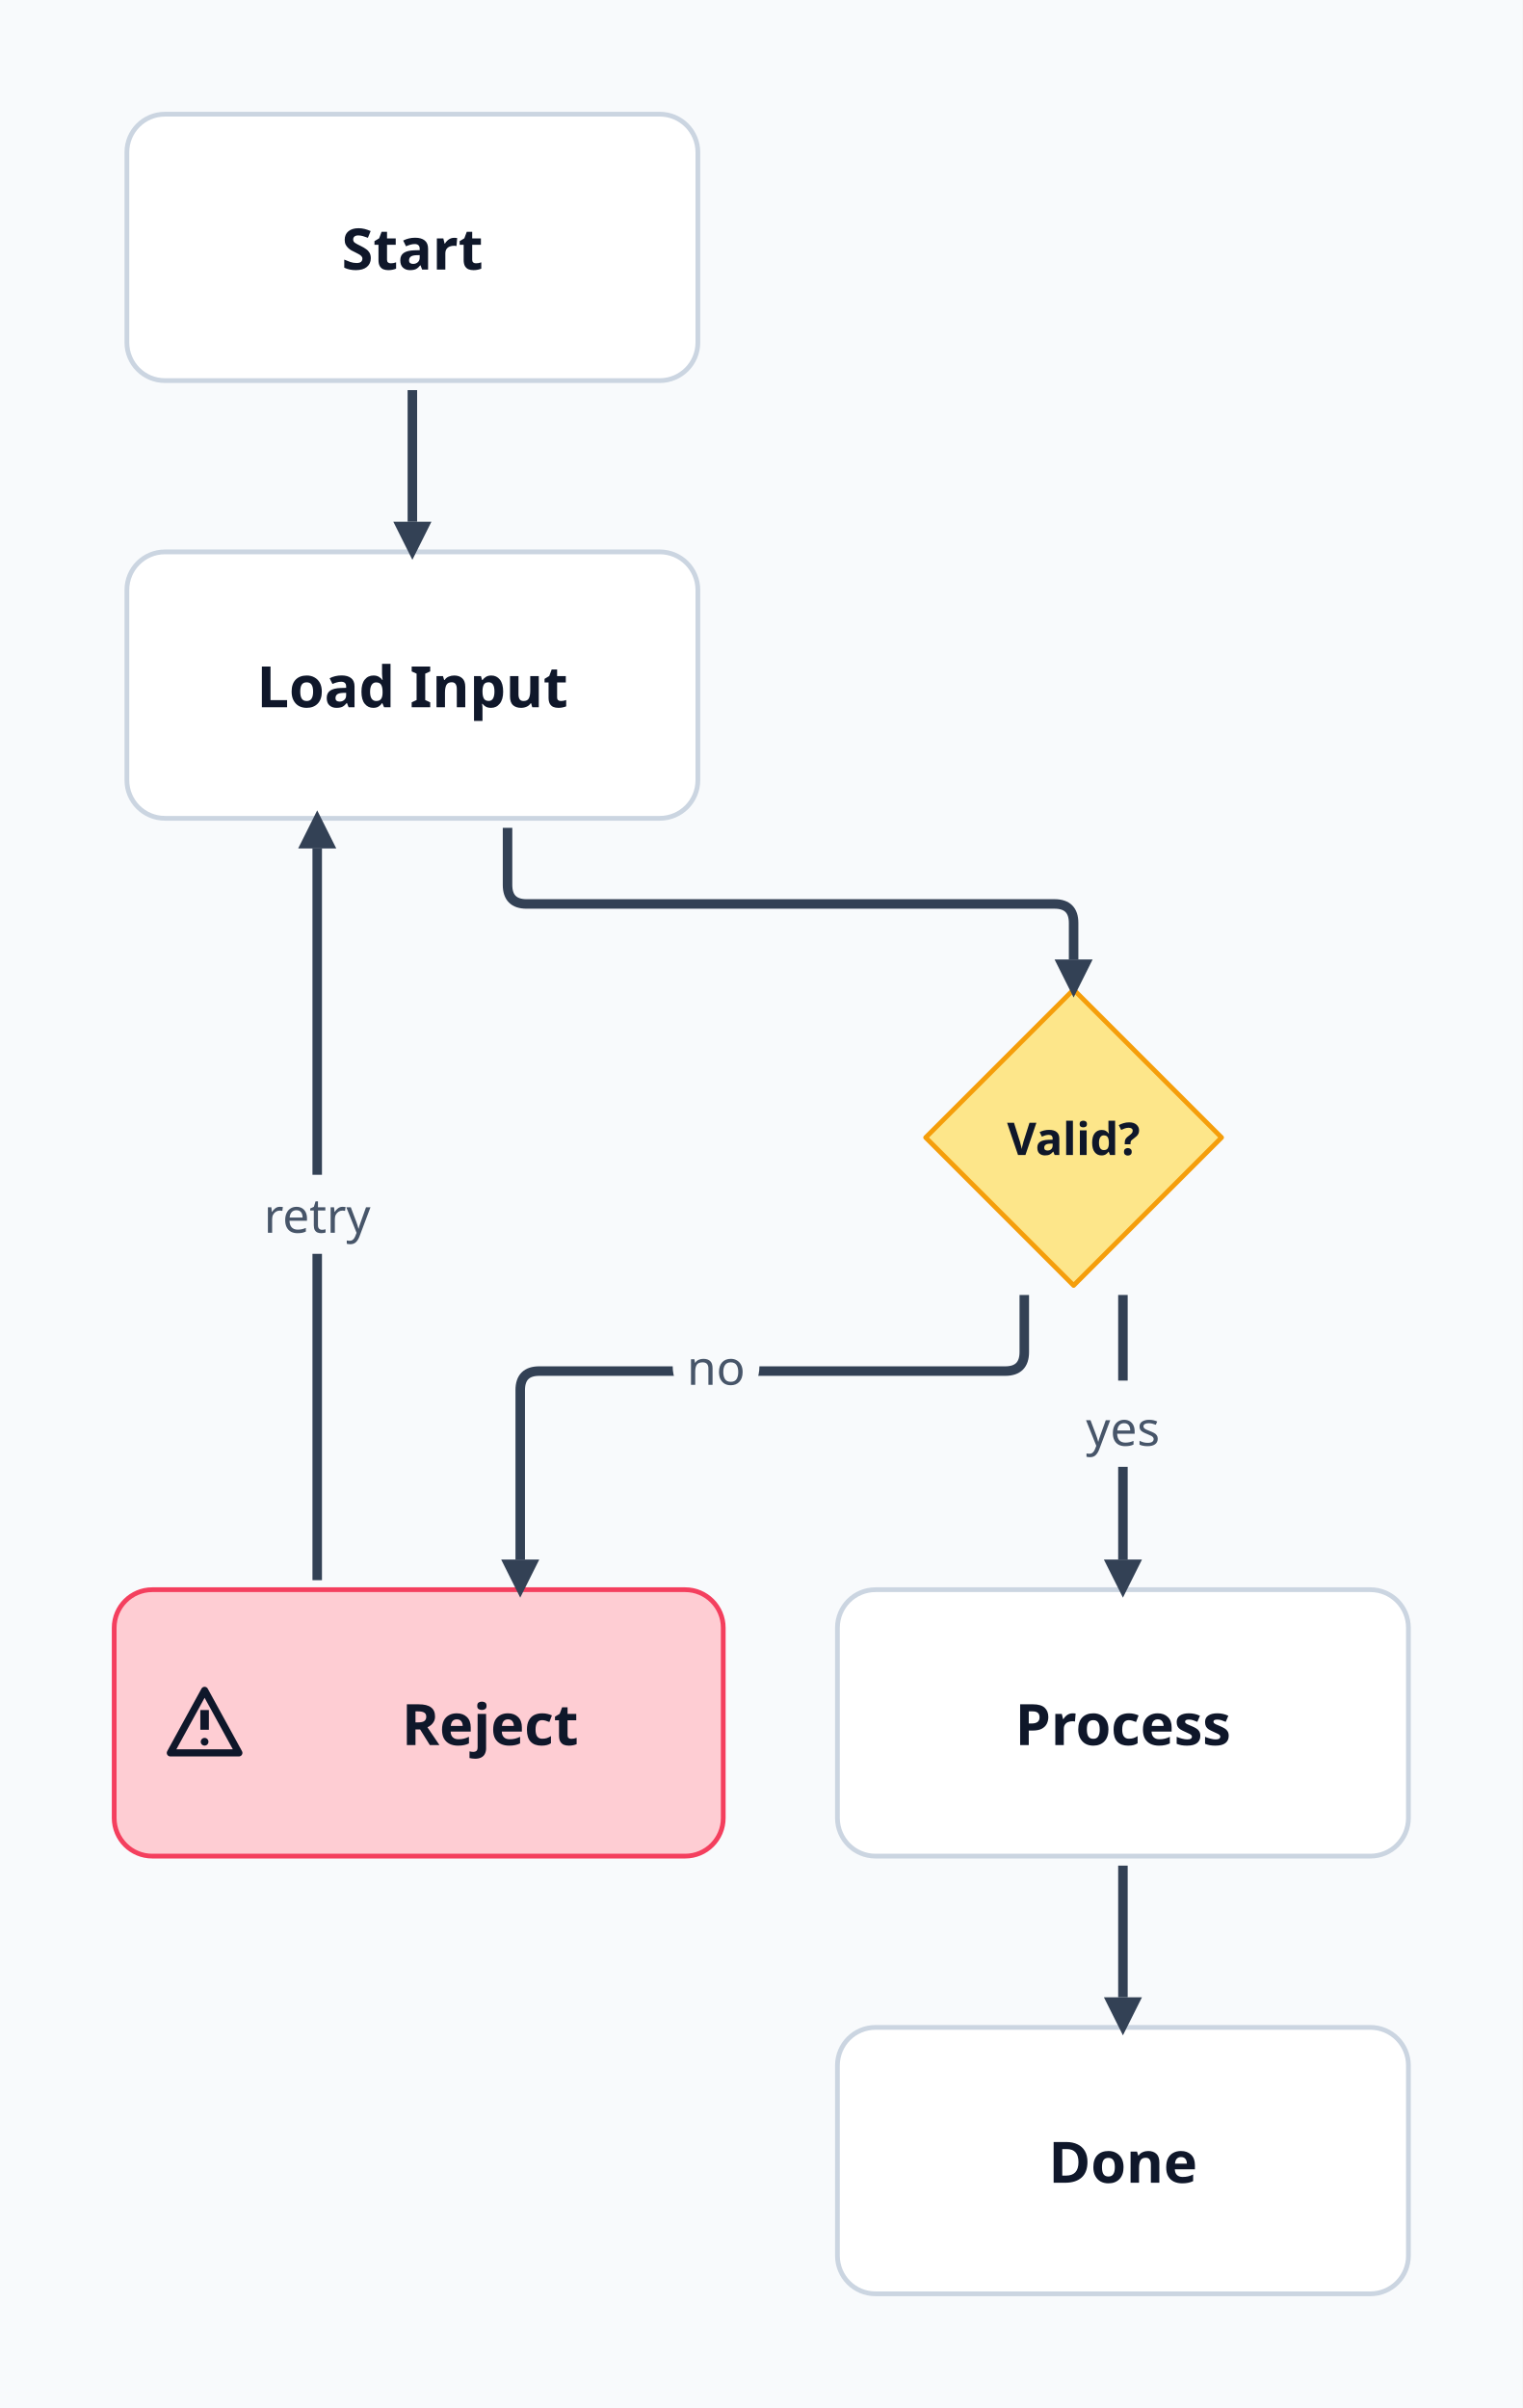
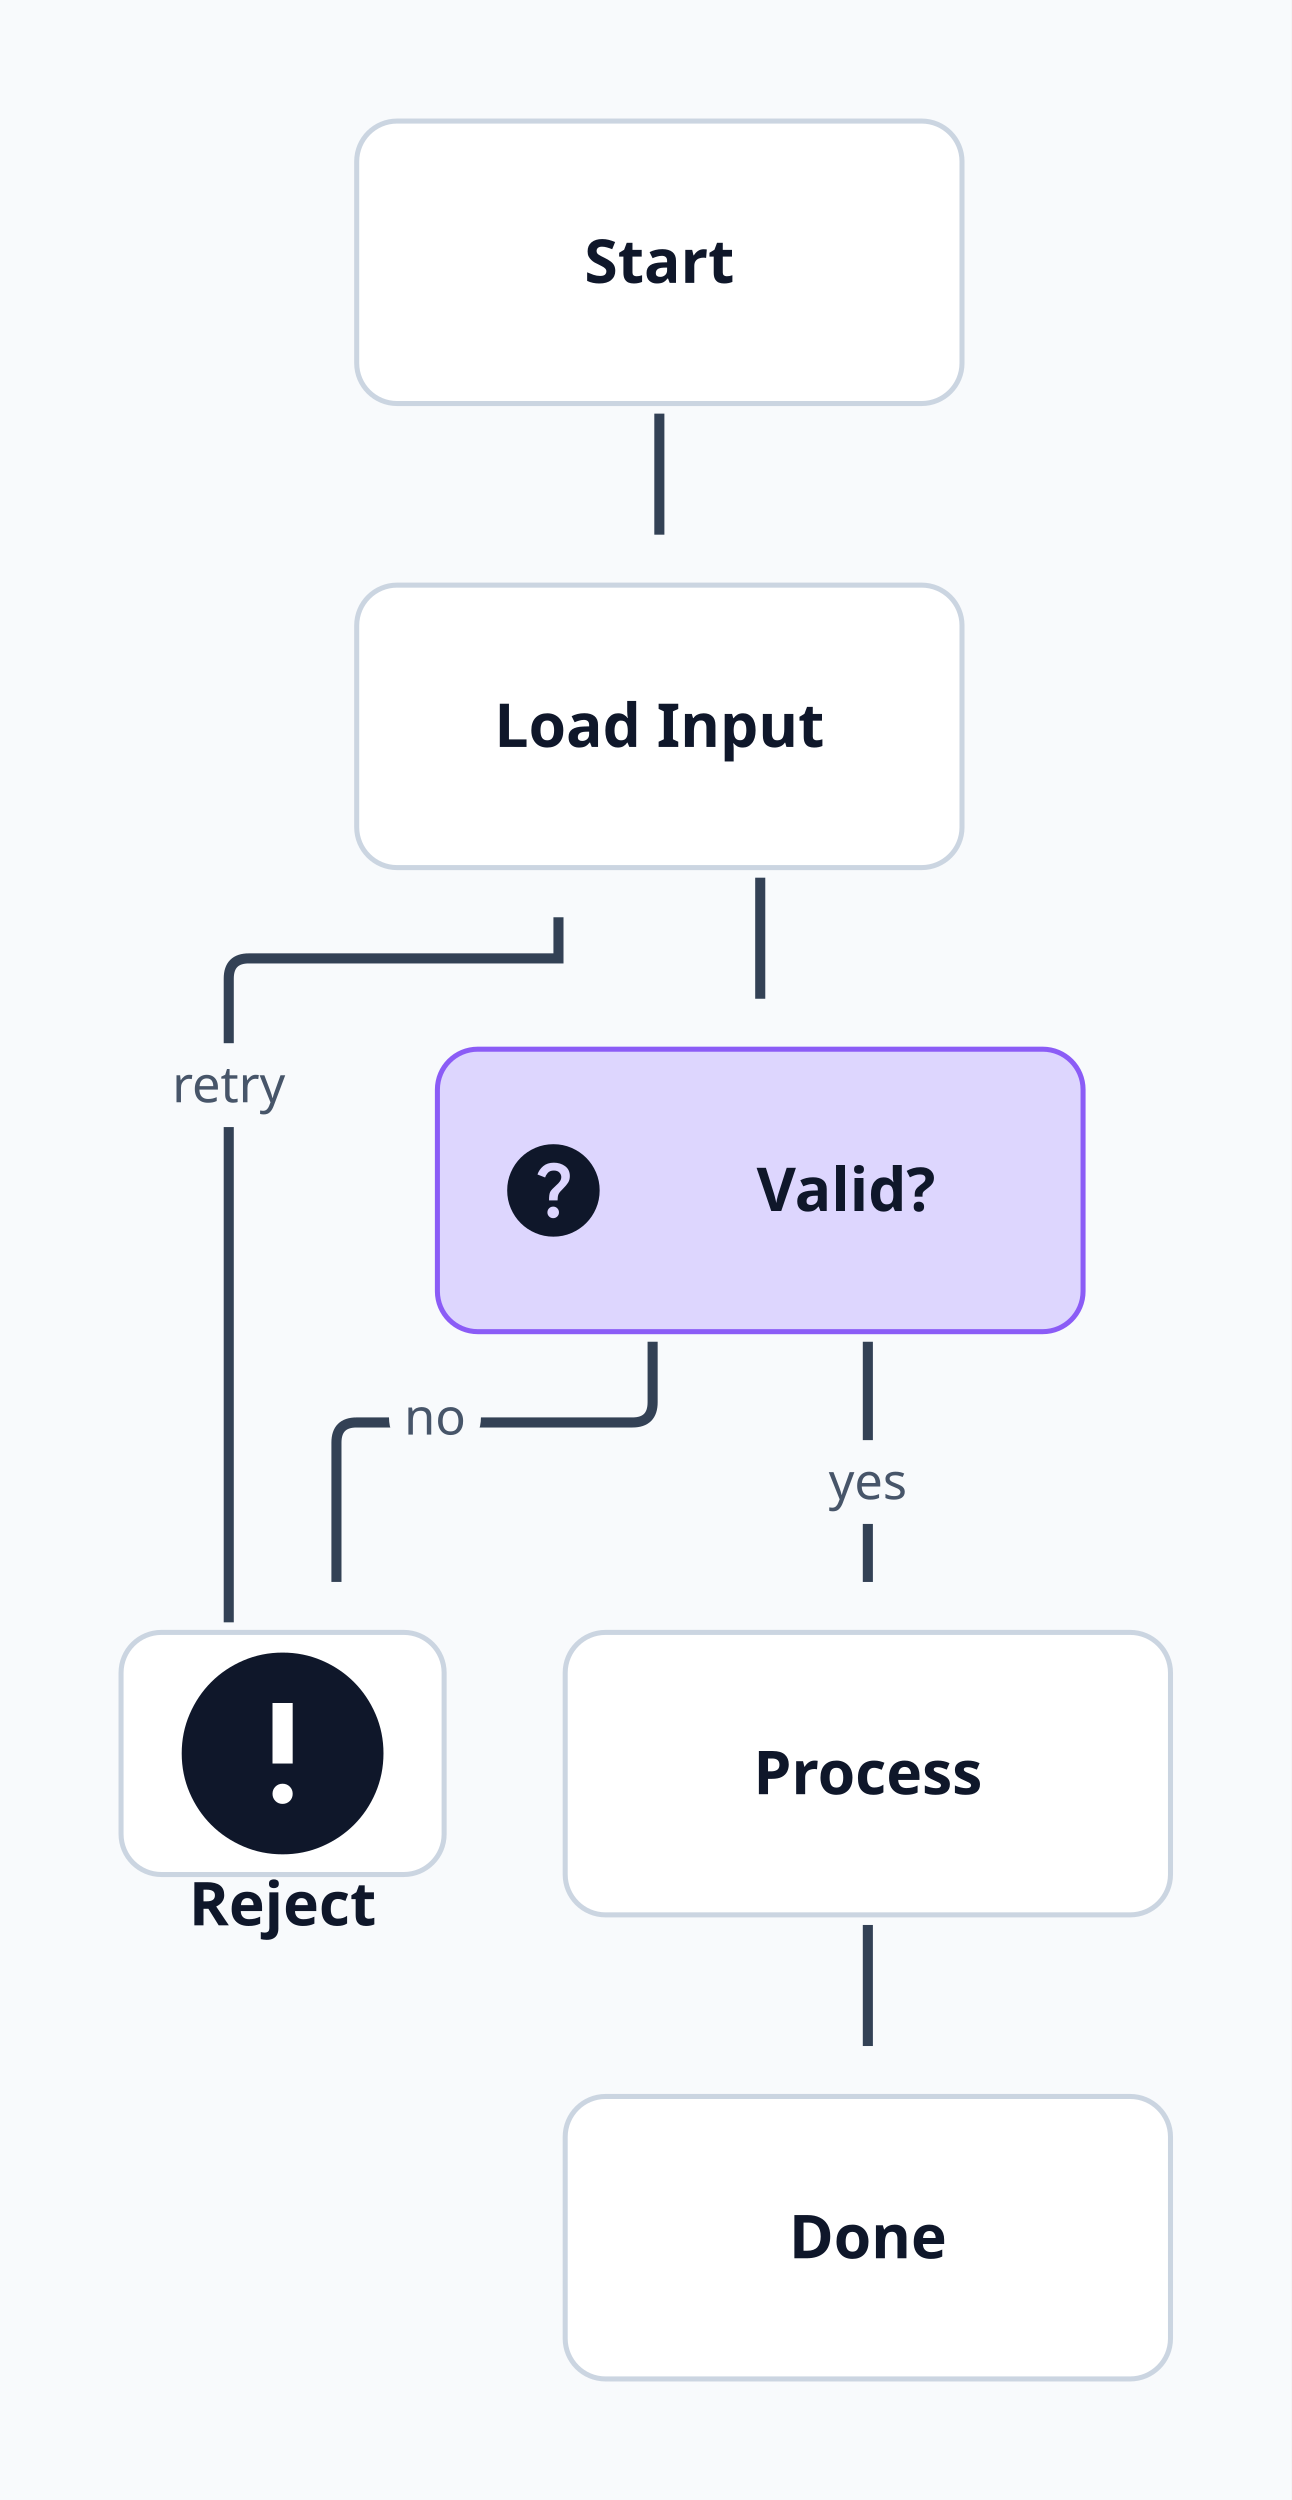
- <svg xmlns="http://www.w3.org/2000/svg" viewBox="0 0 320 506.138">
+ <svg xmlns="http://www.w3.org/2000/svg" viewBox="0 0 256.048 495.62">
  <defs>
    <filter id="cora-shadow-blur" x="-50%" y="-50%" width="200%" height="200%">
      <feGaussianBlur stdDeviation="0" />
    </filter>
-     <marker id="cora-marker-arrow" markerWidth="8" markerHeight="8" refX="0" refY="4" orient="auto" markerUnits="userSpaceOnUse">
+     <marker id="cora-marker-arrow" markerWidth="8" markerHeight="8" refX="8" refY="4" orient="auto-start-reverse" markerUnits="userSpaceOnUse">
      <path d="M 0 0 L 8 4 L 0 8 z" fill="#334155" />
    </marker>
-     <marker id="cora-marker-circle" markerWidth="8" markerHeight="8" refX="4" refY="4" orient="auto" markerUnits="userSpaceOnUse">
+     <marker id="cora-marker-circle" markerWidth="8" markerHeight="8" refX="4" refY="4" orient="auto-start-reverse" markerUnits="userSpaceOnUse">
      <circle cx="4" cy="4" r="2.88" fill="none" stroke="#334155" stroke-width="1.5" />
    </marker>
-     <marker id="cora-marker-filled-circle" markerWidth="8" markerHeight="8" refX="4" refY="4" orient="auto" markerUnits="userSpaceOnUse">
+     <marker id="cora-marker-filled-circle" markerWidth="8" markerHeight="8" refX="4" refY="4" orient="auto-start-reverse" markerUnits="userSpaceOnUse">
      <circle cx="4" cy="4" r="2.88" fill="#334155" />
    </marker>
+     <marker id="cora-marker-diamond" markerWidth="8" markerHeight="8" refX="4" refY="4" orient="auto-start-reverse" markerUnits="userSpaceOnUse">
+       <path d="M 4 0 L 8 4 L 4 8 L 0 4 Z" fill="none" stroke="#334155" stroke-width="1.5" />
+     </marker>
+     <marker id="cora-marker-filled-diamond" markerWidth="8" markerHeight="8" refX="4" refY="4" orient="auto-start-reverse" markerUnits="userSpaceOnUse">
+       <path d="M 4 0 L 8 4 L 4 8 L 0 4 Z" fill="#334155" />
+     </marker>
+     <marker id="cora-marker-square" markerWidth="8" markerHeight="8" refX="4" refY="4" orient="auto-start-reverse" markerUnits="userSpaceOnUse">
+       <rect x="1.12" y="1.12" width="5.76" height="5.76" fill="none" stroke="#334155" stroke-width="1.5" />
+     </marker>
+     <marker id="cora-marker-filled-square" markerWidth="8" markerHeight="8" refX="4" refY="4" orient="auto-start-reverse" markerUnits="userSpaceOnUse">
+       <rect x="1.12" y="1.12" width="5.76" height="5.76" fill="#334155" />
+     </marker>
  </defs>
-   <rect x="0" y="0" width="320" height="506.138" fill="#f8fafc" />
+   <rect x="0" y="0" width="256.048" height="495.62" fill="#f8fafc" />
  <g id="groups" />
  <g id="nodes">
    <g>
-       <rect x="26.667" y="24" width="120" height="56" rx="8" ry="8" fill="#ffffff" stroke="#cbd5e1" stroke-width="1" />
-       <text x="86.667" y="56.656" text-anchor="middle" font-family="'Noto Sans', sans-serif" font-size="12" font-weight="600" fill="#0f172a">
-         <tspan x="86.667" dy="0">Start</tspan>
+       <rect x="70.715" y="24" width="120" height="56" rx="8" ry="8" fill="#ffffff" stroke="#cbd5e1" stroke-width="1" />
+       <text x="130.715" y="56.08" text-anchor="middle" font-family="'Noto Sans', sans-serif" font-size="12" font-weight="600" fill="#0f172a">
+         <tspan x="130.715" dy="0">Start</tspan>
      </text>
    </g>
    <g>
-       <rect x="26.667" y="116" width="120" height="56" rx="8" ry="8" fill="#ffffff" stroke="#cbd5e1" stroke-width="1" />
-       <text x="86.667" y="148.656" text-anchor="middle" font-family="'Noto Sans', sans-serif" font-size="12" font-weight="600" fill="#0f172a">
-         <tspan x="86.667" dy="0">Load Input</tspan>
+       <rect x="70.715" y="116" width="120" height="56" rx="8" ry="8" fill="#ffffff" stroke="#cbd5e1" stroke-width="1" />
+       <text x="130.715" y="148.08" text-anchor="middle" font-family="'Noto Sans', sans-serif" font-size="12" font-weight="600" fill="#0f172a">
+         <tspan x="130.715" dy="0">Load Input</tspan>
      </text>
    </g>
    <g>
-       <polygon points="225.635,208 256.729,239.094 225.635,270.188 194.541,239.094" fill="#fde68a" stroke="#f59e0b" stroke-width="1" stroke-linejoin="round" />
-       <text x="225.635" y="242.766" text-anchor="middle" font-family="'Noto Sans', sans-serif" font-size="9.464" font-weight="600" fill="#0f172a" textLength="31.8" lengthAdjust="spacingAndGlyphs">
-         <tspan x="225.635" dy="0">Valid?</tspan>
+       <rect x="86.715" y="208" width="128" height="56" rx="8" ry="8" fill="#ddd6fe" stroke="#8b5cf6" stroke-width="1" />
+       <g transform="translate(98.71467 225)">
+         <svg width="22" height="22" viewBox="0 0 24 24" style="color:#0f172a">
+           <g fill="currentColor">
+             <path fill="currentColor" d="M12.838 17.638q.362-.363.362-.888t-.362-.888t-.888-.362t-.887.363t-.363.887t.363.888t.887.362t.888-.363M11.05 14.15h1.85q0-.825.188-1.3t1.062-1.3q.65-.65 1.025-1.238T15.55 8.9q0-1.4-1.025-2.15T12.1 6q-1.425 0-2.312.75T8.55 8.55l1.65.65q.125-.45.563-.975T12.1 7.7q.8 0 1.2.438t.4.962q0 .5-.3.938t-.75.812q-1.1.975-1.35 1.475t-.25 1.825M12 22q-2.075 0-3.9-.787t-3.175-2.138T2.788 15.9T2 12t.788-3.9t2.137-3.175T8.1 2.788T12 2t3.9.788t3.175 2.137T21.213 8.1T22 12t-.788 3.9t-2.137 3.175t-3.175 2.138T12 22" />
+           </g>
+         </svg>
+       </g>
+       <text x="167.715" y="240.08" text-anchor="middle" font-family="'Noto Sans', sans-serif" font-size="12" font-weight="600" fill="#0f172a">
+         <tspan x="167.715" dy="0">Valid?</tspan>
      </text>
    </g>
    <g>
-       <rect x="176" y="334.138" width="120" height="56" rx="8" ry="8" fill="#ffffff" stroke="#cbd5e1" stroke-width="1" />
-       <text x="236" y="366.794" text-anchor="middle" font-family="'Noto Sans', sans-serif" font-size="12" font-weight="600" fill="#0f172a">
-         <tspan x="236" dy="0">Process</tspan>
+       <rect x="112.048" y="323.62" width="120" height="56" rx="8" ry="8" fill="#ffffff" stroke="#cbd5e1" stroke-width="1" />
+       <text x="172.048" y="355.7" text-anchor="middle" font-family="'Noto Sans', sans-serif" font-size="12" font-weight="600" fill="#0f172a">
+         <tspan x="172.048" dy="0">Process</tspan>
      </text>
    </g>
    <g>
-       <rect x="24" y="334.138" width="128" height="56" rx="8" ry="8" fill="#fecdd3" stroke="#f43f5e" stroke-width="1" />
-       <g transform="translate(34 353.1381)" role="img" aria-label="warning">
-         <path d="M 9 2.16 L 16.2 15.3 H 1.8 Z" fill="none" stroke="#0f172a" stroke-linejoin="round" stroke-width="1.5" />
-         <path d="M 9 6.3 V 10.44" stroke="#0f172a" stroke-width="1.8" />
-         <circle cx="9" cy="12.96" r="0.81" fill="#0f172a" />
+       <rect x="24" y="323.62" width="64.048" height="48" rx="8" ry="8" fill="#ffffff" stroke="#cbd5e1" stroke-width="1" />
+       <g transform="translate(32.024 323.62)" role="img" aria-label="Reject">
+         <svg width="48" height="48" viewBox="0 0 24 24" style="color:#0f172a">
+           <g fill="currentColor">
+             <path fill="currentColor" d="M12.713 16.713Q13 16.425 13 16t-.288-.712T12 15t-.712.288T11 16t.288.713T12 17t.713-.288M11 13h2V7h-2zm1 9q-2.075 0-3.9-.788t-3.175-2.137T2.788 15.9T2 12t.788-3.9t2.137-3.175T8.1 2.788T12 2t3.9.788t3.175 2.137T21.213 8.1T22 12t-.788 3.9t-2.137 3.175t-3.175 2.138T12 22" />
+           </g>
+         </svg>
      </g>
-       <text x="103" y="366.794" text-anchor="middle" font-family="'Noto Sans', sans-serif" font-size="12" font-weight="600" fill="#0f172a">
-         <tspan x="103" dy="0">Reject</tspan>
+       <text x="56.024" y="381.7" text-anchor="middle" font-family="'Noto Sans', sans-serif" font-size="12" font-weight="600" fill="#0f172a">
+         <tspan x="56.024" dy="0">Reject</tspan>
      </text>
    </g>
    <g>
-       <rect x="176" y="426.138" width="120" height="56" rx="8" ry="8" fill="#ffffff" stroke="#cbd5e1" stroke-width="1" />
-       <text x="236" y="458.794" text-anchor="middle" font-family="'Noto Sans', sans-serif" font-size="12" font-weight="600" fill="#0f172a">
-         <tspan x="236" dy="0">Done</tspan>
+       <rect x="112.048" y="415.62" width="120" height="56" rx="8" ry="8" fill="#ffffff" stroke="#cbd5e1" stroke-width="1" />
+       <text x="172.048" y="447.7" text-anchor="middle" font-family="'Noto Sans', sans-serif" font-size="12" font-weight="600" fill="#0f172a">
+         <tspan x="172.048" dy="0">Done</tspan>
      </text>
    </g>
  </g>
  <g id="edges">
-     <path d="M 86.667 82 L 86.667 109.67" fill="none" stroke="#334155" stroke-width="2" marker-end="url(#cora-marker-arrow)" />
-     <path d="M 106.667 174 L 106.667 186 Q 106.667 190 110.667 190 L 221.635 190 Q 225.635 190 225.635 194 L 225.635 201.67" fill="none" stroke="#334155" stroke-width="2" marker-end="url(#cora-marker-arrow)" />
-     <path d="M 236 272.188 L 236 290.188 M 236 303.808 L 236 327.808" fill="none" stroke="#334155" stroke-width="2" marker-end="url(#cora-marker-arrow)" />
-     <path d="M 215.271 272.188 L 215.271 284.188 Q 215.271 288.188 211.271 288.188 L 141.377 288.188 M 159.607 288.188 L 113.333 288.188 Q 109.333 288.188 109.333 292.188 L 109.333 327.808" fill="none" stroke="#334155" stroke-width="2" marker-end="url(#cora-marker-arrow)" />
-     <path d="M 236 392.138 L 236 419.808" fill="none" stroke="#334155" stroke-width="2" marker-end="url(#cora-marker-arrow)" />
-     <path d="M 66.667 332.138 L 66.667 245.424 M 66.667 265.044 L 66.667 178.33" fill="none" stroke="#334155" stroke-width="2" marker-end="url(#cora-marker-arrow)" />
+     <path d="M 130.715 82 L 130.715 106" fill="none" stroke="#334155" stroke-width="2" />
+     <path d="M 150.715 174 L 150.715 198" fill="none" stroke="#334155" stroke-width="2" />
+     <path d="M 172.048 266 L 172.048 288 M 172.048 289.62 L 172.048 313.62" fill="none" stroke="#334155" stroke-width="2" />
+     <path d="M 129.381 266 L 129.381 278 Q 129.381 282 125.381 282 L 77.115 282 M 95.345 282 L 70.699 282 Q 66.699 282 66.699 286 L 66.699 313.62" fill="none" stroke="#334155" stroke-width="2" />
+     <path d="M 172.048 381.62 L 172.048 405.62" fill="none" stroke="#334155" stroke-width="2" />
+     <path d="M 45.349 321.62 L 45.349 205.317 M 45.349 224.937 L 45.349 194 Q 45.349 190 49.349 190 L 110.715 190 L 110.715 181.84" fill="none" stroke="#334155" stroke-width="2" />
+     <path d="M 130.715 82 L 130.715 114" fill="none" stroke="transparent" stroke-width="0.001" marker-end="url(#cora-marker-arrow)" />
+     <path d="M 150.715 174 L 150.715 206" fill="none" stroke="transparent" stroke-width="0.001" marker-end="url(#cora-marker-arrow)" />
+     <path d="M 172.048 266 L 172.048 321.62" fill="none" stroke="transparent" stroke-width="0.001" marker-end="url(#cora-marker-arrow)" />
+     <path d="M 129.381 266 L 129.381 274 Q 129.381 282 121.381 282 L 74.699 282 Q 66.699 282 66.699 290 L 66.699 321.62" fill="none" stroke="transparent" stroke-width="0.001" marker-end="url(#cora-marker-arrow)" />
+     <path d="M 172.048 381.62 L 172.048 413.62" fill="none" stroke="transparent" stroke-width="0.001" marker-end="url(#cora-marker-arrow)" />
+     <path d="M 45.349 321.62 L 45.349 198 Q 45.349 190 53.349 190 L 102.715 190 Q 110.715 190 110.715 182 L 110.715 174" fill="none" stroke="transparent" stroke-width="0.001" marker-end="url(#cora-marker-arrow)" />
  </g>
  <g id="edge-bridge-masks" />
  <g id="edge-bridges" />
  <g id="edge-labels">
    <g>
-       <rect x="225.235" y="291.688" width="21.53" height="16.62" rx="8.31" ry="8.31" fill="#f8fafc" />
-       <text x="236" y="303.878" text-anchor="middle" font-family="'Noto Sans', sans-serif" font-size="10" font-weight="400" fill="#475569">yes</text>
+       <rect x="161.283" y="285.5" width="21.53" height="16.62" rx="8.31" ry="8.31" fill="#f8fafc" />
+       <text x="172.048" y="297.21" text-anchor="middle" font-family="'Noto Sans', sans-serif" font-size="10" font-weight="400" fill="#475569">yes</text>
    </g>
    <g>
-       <rect x="141.377" y="278.878" width="18.23" height="16.62" rx="8.31" ry="8.31" fill="#f8fafc" />
-       <text x="150.492" y="291.068" text-anchor="middle" font-family="'Noto Sans', sans-serif" font-size="10" font-weight="400" fill="#475569">no</text>
+       <rect x="77.115" y="272.69" width="18.23" height="16.62" rx="8.31" ry="8.31" fill="#f8fafc" />
+       <text x="86.23" y="284.4" text-anchor="middle" font-family="'Noto Sans', sans-serif" font-size="10" font-weight="400" fill="#475569">no</text>
    </g>
    <g>
-       <rect x="52.462" y="246.924" width="28.41" height="16.62" rx="8.31" ry="8.31" fill="#f8fafc" />
-       <text x="66.667" y="259.114" text-anchor="middle" font-family="'Noto Sans', sans-serif" font-size="10" font-weight="400" fill="#475569">retry</text>
+       <rect x="31.144" y="206.817" width="28.41" height="16.62" rx="8.31" ry="8.31" fill="#f8fafc" />
+       <text x="45.349" y="218.527" text-anchor="middle" font-family="'Noto Sans', sans-serif" font-size="10" font-weight="400" fill="#475569">retry</text>
    </g>
  </g>
</svg>
